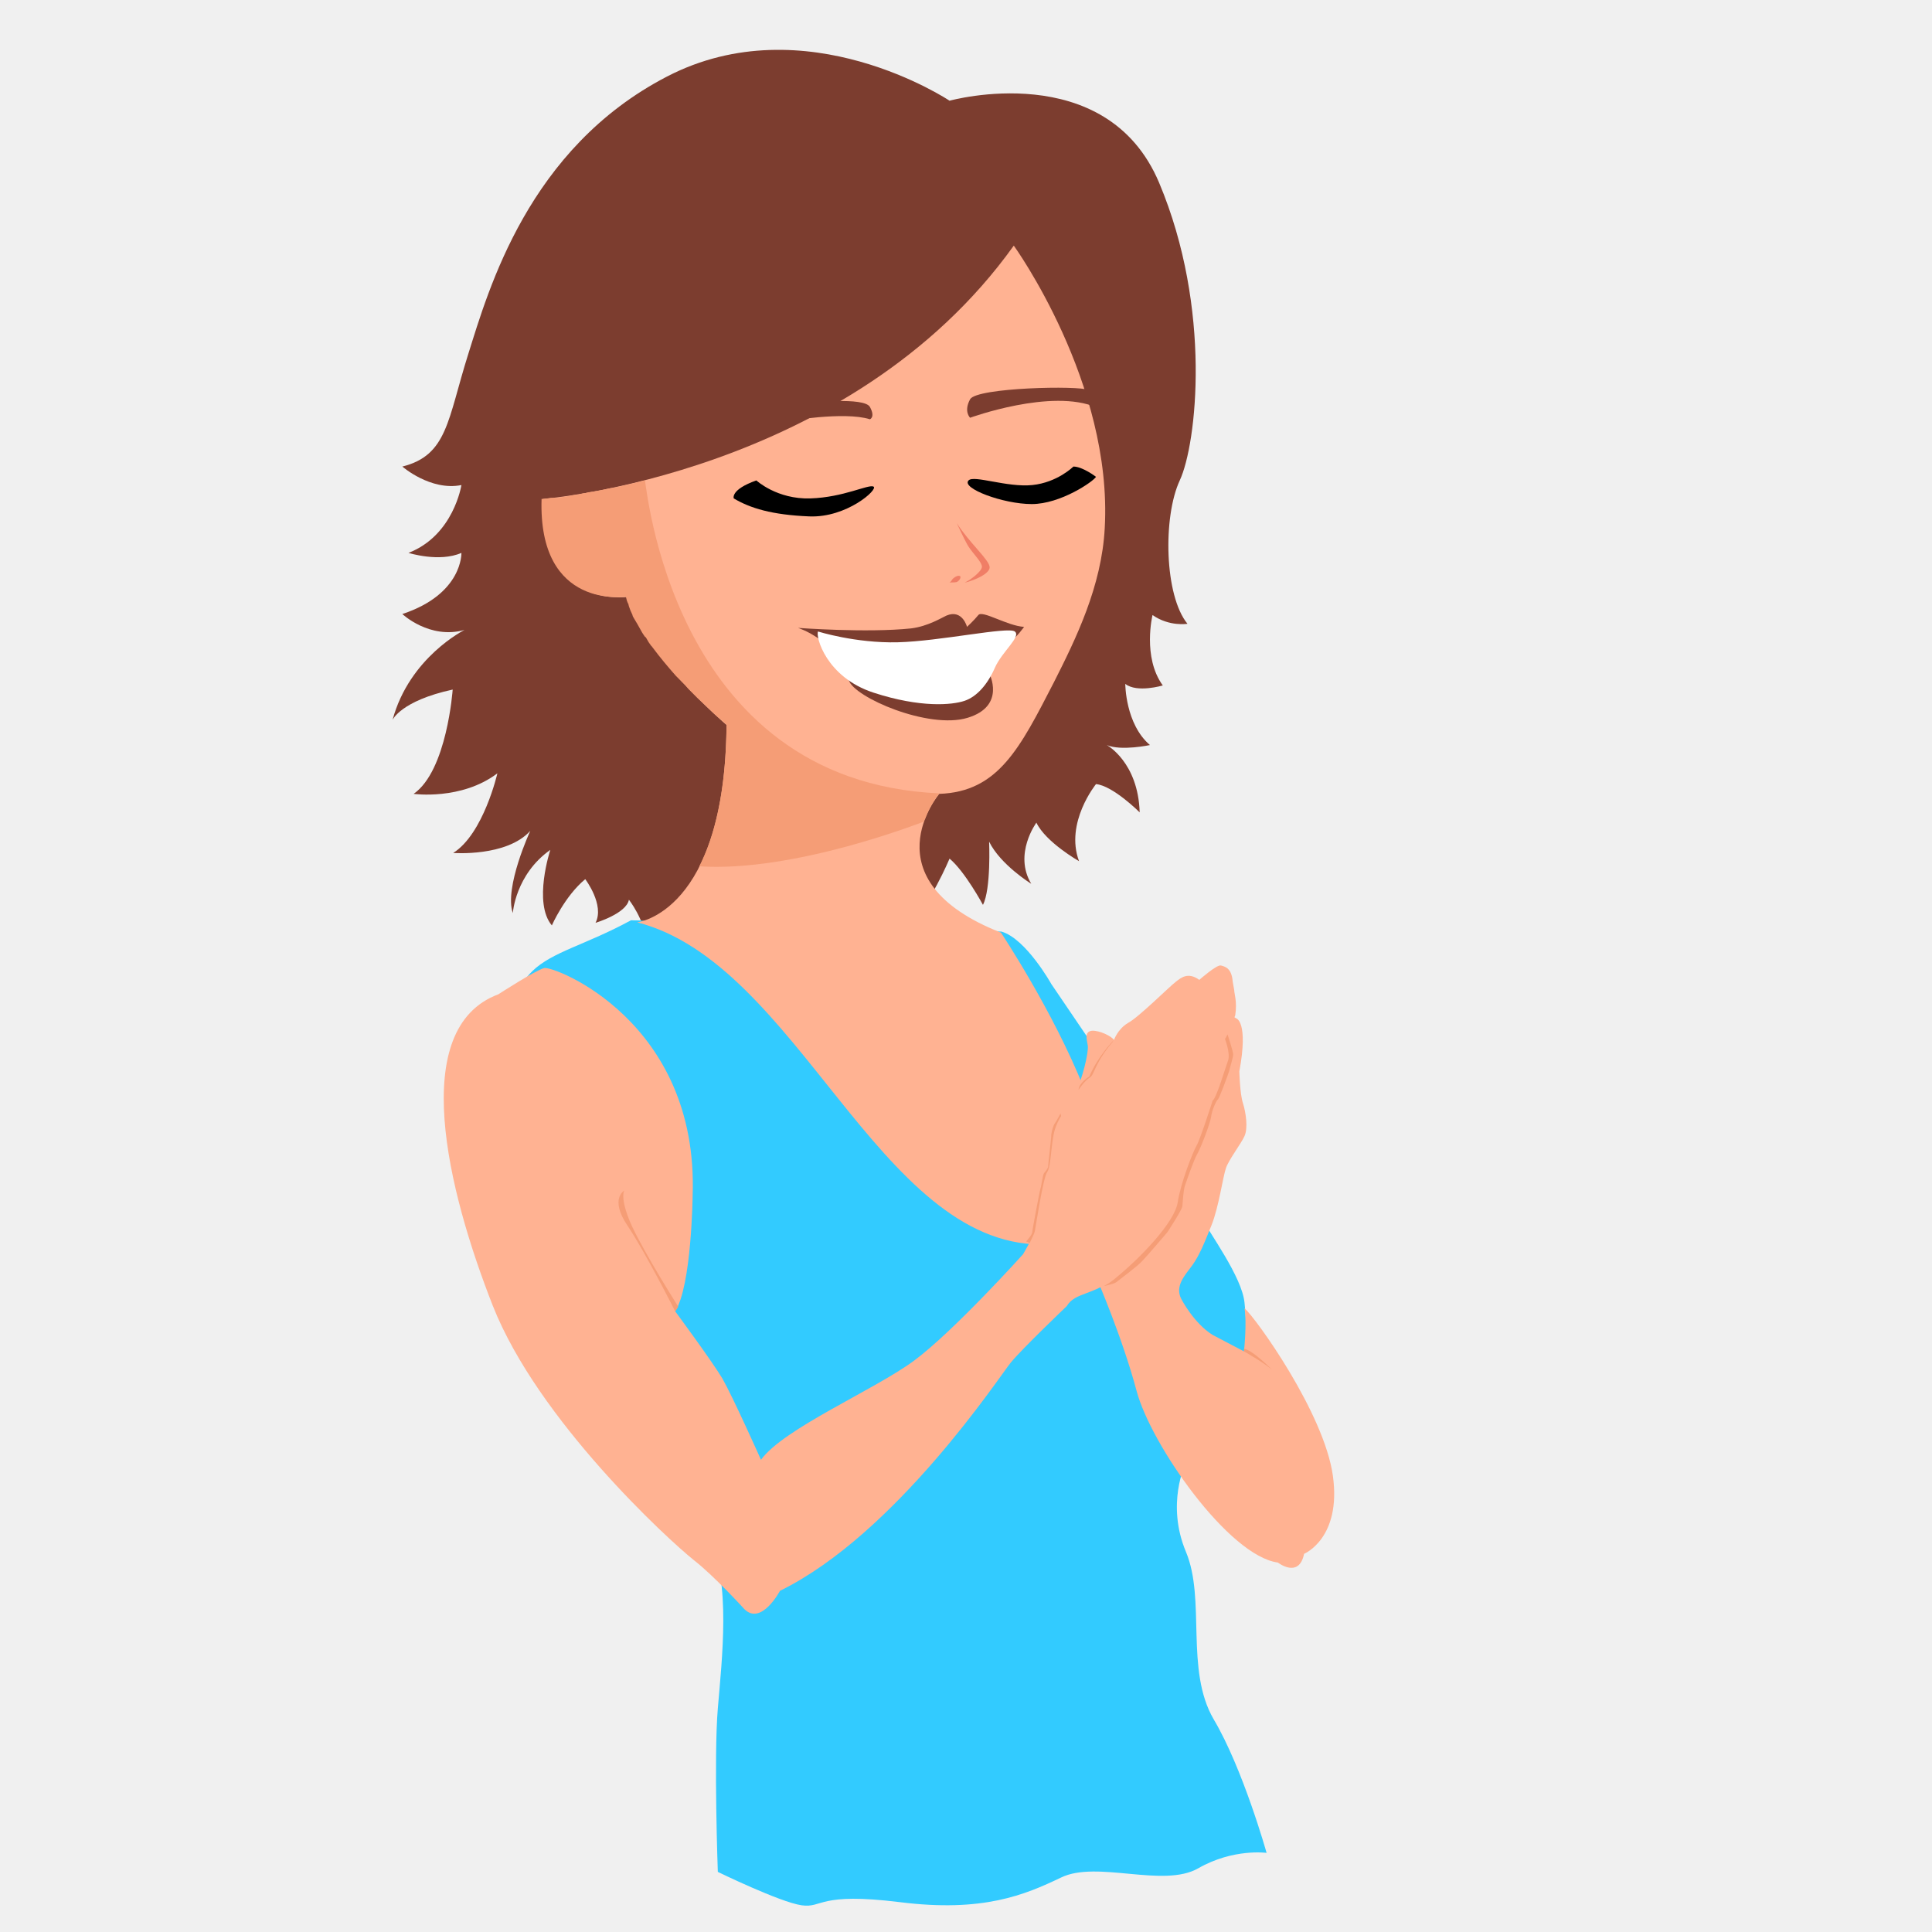
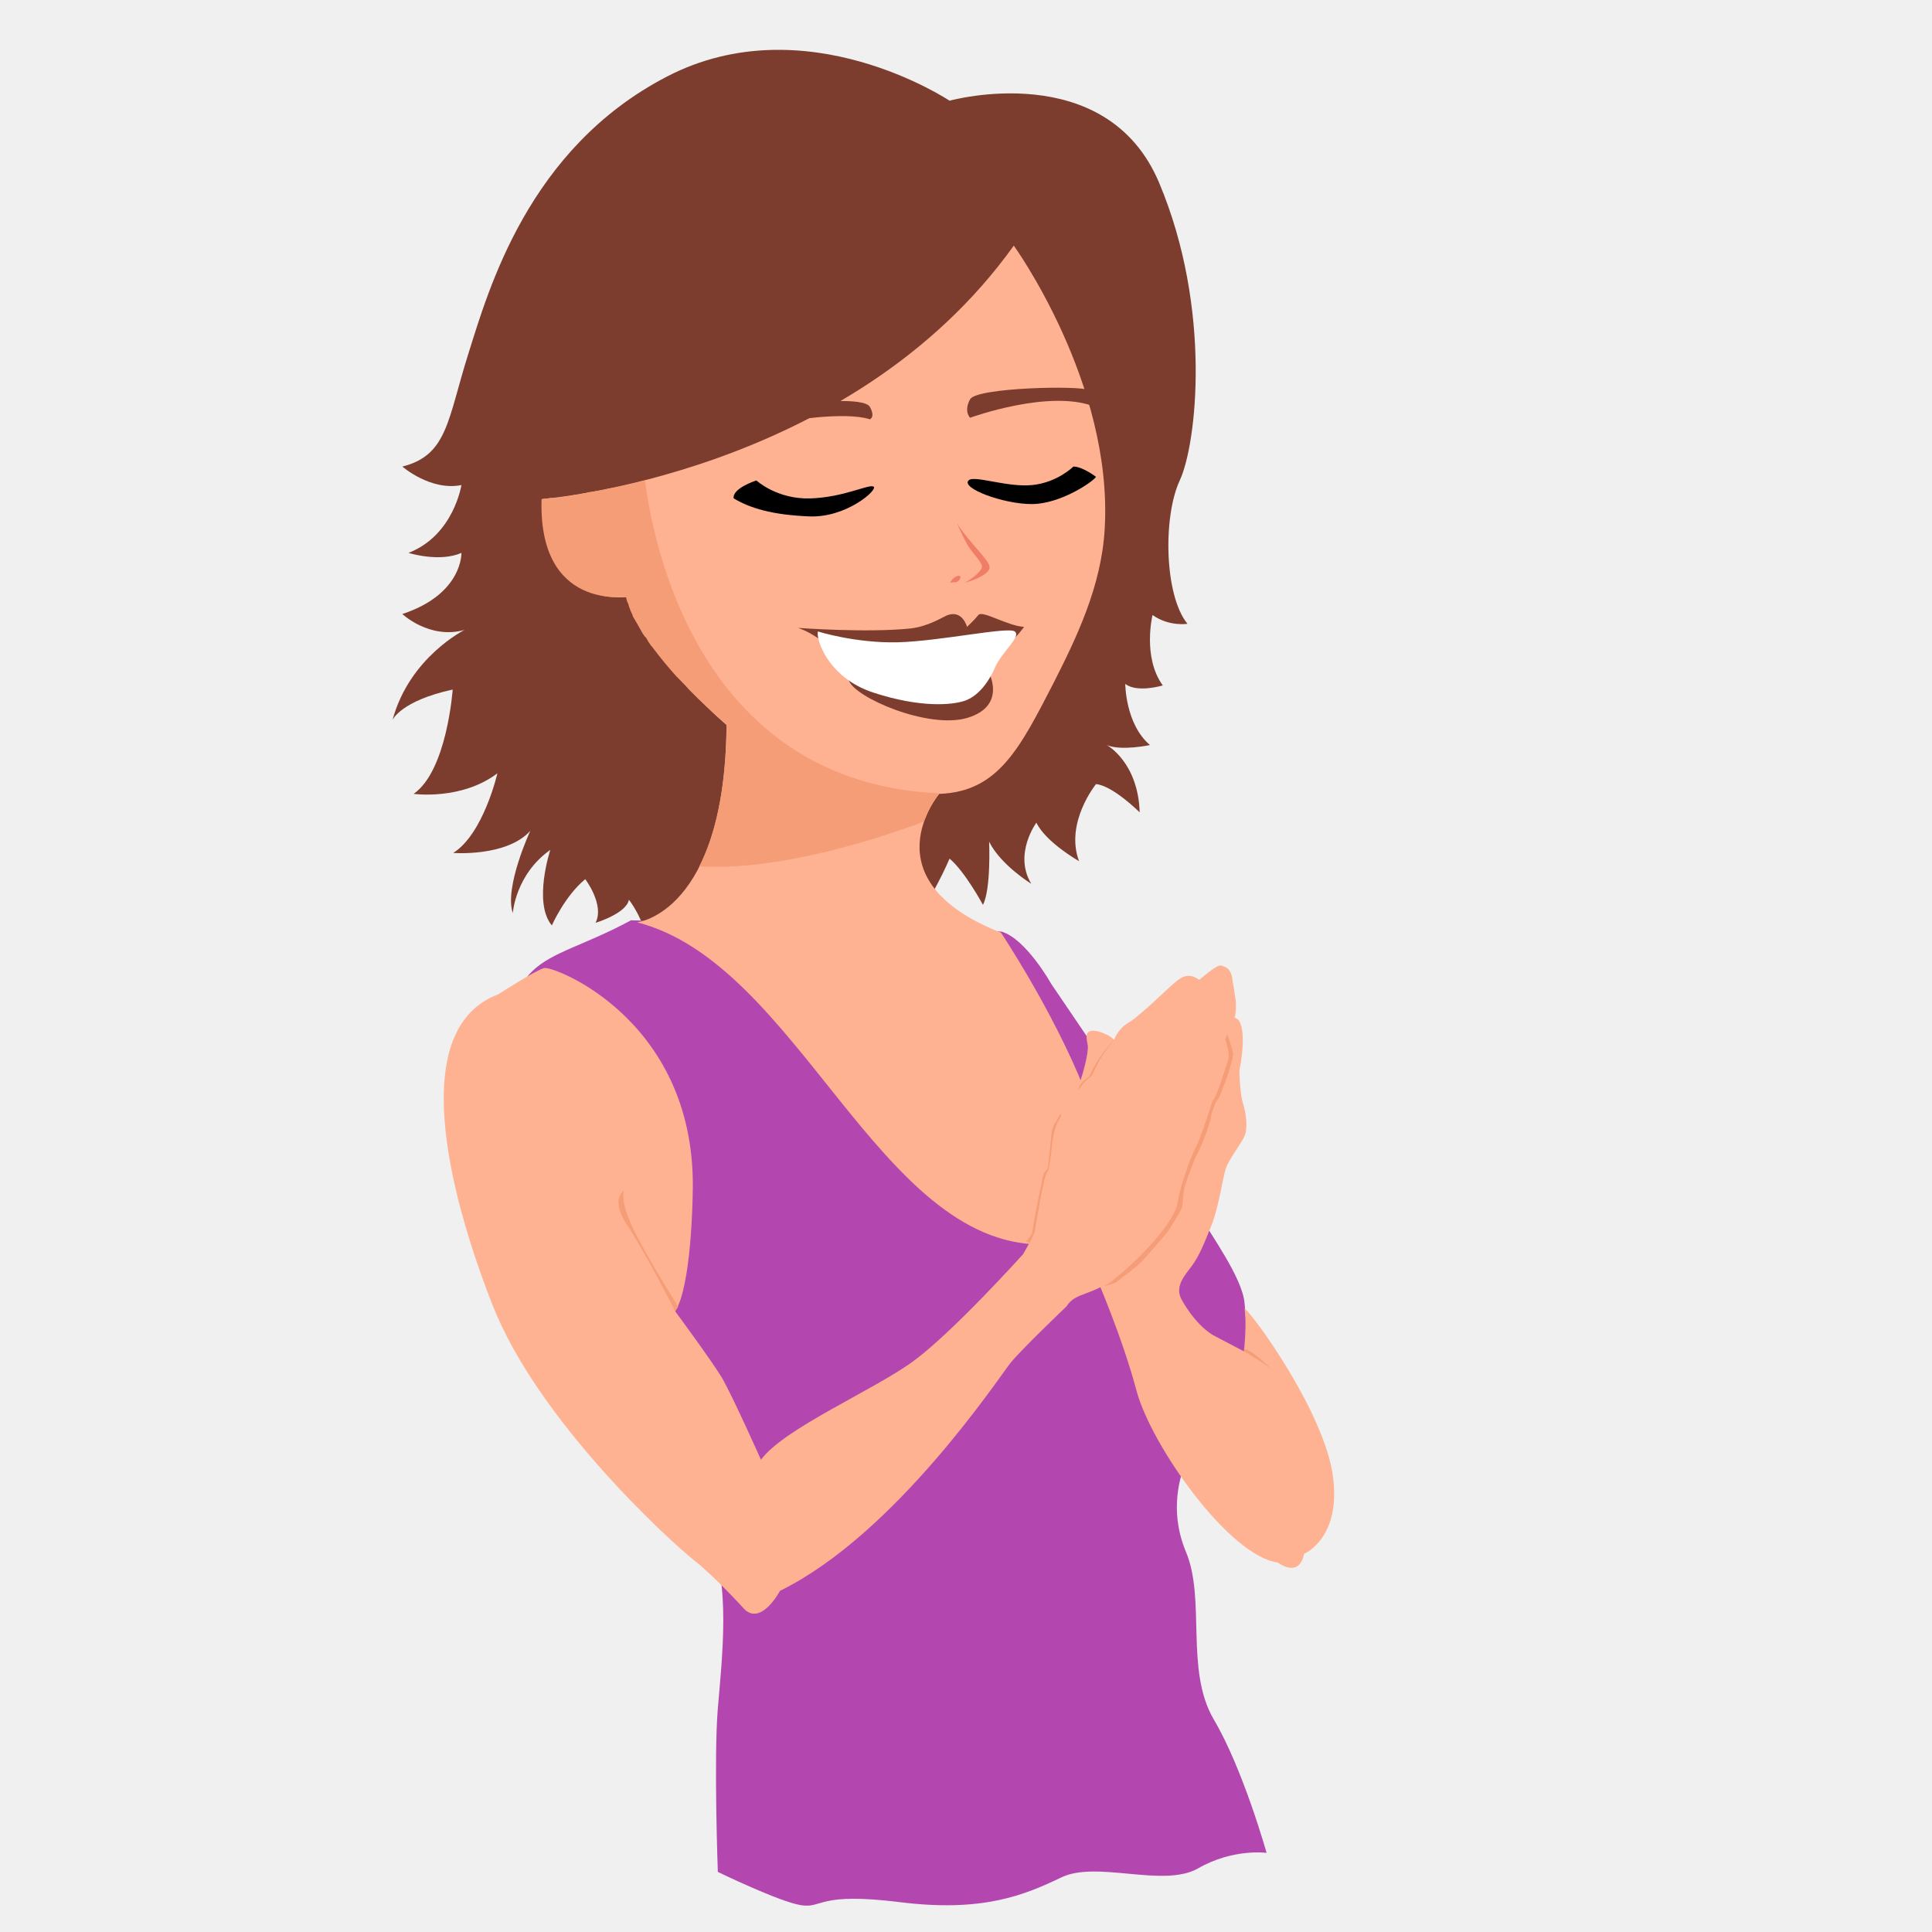
<svg xmlns="http://www.w3.org/2000/svg" version="1.1" x="0px" y="0px" viewBox="0 0 376 376" enable-background="new 0 0 376 376" xml:space="preserve">
  <g id="Cheveux">
    <path id="Cheveux_Haut" display="none" fill="#7C3D2F" d="M146.3,131.1c0,0-32.7,7.6-48-13.1s-7-54-24-68.7c0,0,3.2-1.7,12,4   c0,0-10.6-9.7-14-34.7c-3.3-25-3.7-35.3-12-42.7c0,0,9.7-0.7,19.7,8.7s7-34.3-0.7-43.7c0,0,18.3,4.7,33.7,19.7   c0,0-1-17.7-12.7-21.7c0,0,1.7-4,23.7,8.7c0,0-7-19-6-28c0,0,3.3,12.7,13.7,23.7s-8.3-19,9.1-34.7c0,0,0.1,23,5.3,29.3   c0,0-0.8-4.2,9.2-16.6c0,0-2.5,20.8,5.9,30.2c8.7,9.8,4.3-20.3,17.2-30.3c0,0,0,61.8,22.4,20.8c0,0-2.5,40.1,11.3,58   c21.2,27.6,5,37,14.9,64c7.2,19.6-4.7,58.5-26.2,67.1S146.3,131.1,146.3,131.1z" />
    <path id="Cheveux_bas_meche" fill="#7C3D2F" d="M140.5,174.8c0,0,33.3,6.8,36.8,4.3c3.5-2.5,7.5-12,7.5-12c3,2.5,6.5,9,6.5,9   c1.6-3.1,1.2-12.3,1.2-12.3c2.2,4.5,8.2,8.2,8.2,8.2c-3.5-5.8,1-11.9,1-11.9c1.8,3.8,8.3,7.5,8.3,7.5c-2.8-7.5,3.3-15,3.3-15   c3.3,0.3,8.5,5.5,8.5,5.5c-0.3-9.8-6.4-13.1-6.4-13.1c2.8,1.2,8.4,0,8.4,0c-4.8-4.1-4.8-11.9-4.8-11.9c2.3,1.8,7.3,0.3,7.3,0.3   c-4-5.5-2-13.7-2-13.7c3.3,2.3,6.8,1.7,6.8,1.7c-4.5-5.5-4.8-20.8-1.5-27.9s6.3-33.4-4-57.9s-40.8-16-40.8-16s-28-18.7-55-4.7   S95.1,56.3,91.1,69s-4,19.6-12.8,21.8c0,0,5.5,4.8,11.5,3.6c0,0-1.5,9.8-10.3,13.2c0,0,6,1.9,10.3,0c0,0,0.3,8-11.5,11.9   c0,0,5.3,5,12.1,3.1c0,0-10.7,5.3-14,17.5c0,0,1.6-3.7,11.7-5.9c0,0-1.1,15.8-7.6,20.3c0,0,9.3,1.3,16.3-4c0,0-2.7,11.8-8.6,15.5   c0,0,10.4,0.8,15-4.3c0,0-5.1,11-3.4,16c0,0,0.5-7.5,7.3-12.3c0,0-3.4,10.3,0.3,14.7c0,0,2.5-5.7,6.5-9c0,0,3.8,5,2,8.5   c0,0,6-1.8,6.5-4.5c0,0,3,3.8,3.5,8.3S140.5,174.8,140.5,174.8z" />
  </g>
  <g id="Corps">
-     <path id="T-shirt_bleu" fill="#32CBFF" d="M122.8,179.1c-8.8,4.8-15.3,6.1-19.2,9.9c-12.5,12.2-10.4,61.7,4.4,69.6   c22.8,12.1,25.7,32.7,30,40.9s2.5,23.4,1.7,33c-0.8,9.6,0,31.8,0,31.8s12.1,5.9,16.3,6.5s3.1-2.6,19.2-0.6   c16.1,2,24.2-1.4,31.3-4.8c7-3.4,19.9,2.1,26.7-1.8c6.8-3.9,13.3-3,13.3-3s-4.6-16.4-10.3-26c-5.6-9.6-1.5-23.3-5.4-32.6   c-3.9-9.3-0.1-17.1-0.1-17.1c12.9-15.8,12.2-24.4,11.5-31.4c-0.5-5-6.8-13.5-8.6-16.9c-1.8-3.2-14.8-24.2-15.9-25.8   c-0.9-1.3-13.1-19.3-13.1-19.3s-4.9-8.8-9.7-10.2L122.8,179.1z" />
+     <path id="T-shirt_bleu" fill="#B347AF" d="M122.8,179.1c-8.8,4.8-15.3,6.1-19.2,9.9c-12.5,12.2-10.4,61.7,4.4,69.6   c22.8,12.1,25.7,32.7,30,40.9s2.5,23.4,1.7,33c-0.8,9.6,0,31.8,0,31.8s12.1,5.9,16.3,6.5s3.1-2.6,19.2-0.6   c16.1,2,24.2-1.4,31.3-4.8c7-3.4,19.9,2.1,26.7-1.8c6.8-3.9,13.3-3,13.3-3s-4.6-16.4-10.3-26c-5.6-9.6-1.5-23.3-5.4-32.6   c-3.9-9.3-0.1-17.1-0.1-17.1c12.9-15.8,12.2-24.4,11.5-31.4c-0.5-5-6.8-13.5-8.6-16.9c-1.8-3.2-14.8-24.2-15.9-25.8   c-0.9-1.3-13.1-19.3-13.1-19.3s-4.9-8.8-9.7-10.2L122.8,179.1z" />
  </g>
  <g id="Tete">
    <g id="Visage">
      <path id="Visage_1_" fill="#FFB292" d="M105.7,97.1c0,0,59.7-4.7,91.6-49.3c0,0,19.3,26.7,17.7,55c-0.6,11.3-5.6,21.5-9.9,30    c-6.6,12.8-10.8,21.3-22.3,21.7c0,0-14.2,16.7,12,27c0,0,40.5,60.7,7.9,60.7c-31.8,0-47.4-54.7-78.7-62.7c0,0,17.1-1.8,17.4-38.4    c0,0-17.1-14.6-19.3-24.9C122.1,116.1,105.1,118.8,105.7,97.1z" />
      <path id="ombre" fill="#F59D76" d="M182.8,154.4C182.8,154.4,182.8,154.4,182.8,154.4C182.8,154.5,182.8,154.5,182.8,154.4    c-0.4,0.5-1.7,2.2-2.7,4.8c0,0.1,0,0.1-0.1,0.2c-0.1,0.1-0.1,0.3-0.2,0.4c0,0,0,0.1,0,0.1c0,0,0,0,0,0c-0.6,0.2-25.2,9.9-43.7,8.7    c2.9-5.7,5.2-14.4,5.3-27.6c0,0-0.9-0.8-2.3-2c-0.9-0.9-2.1-2-3.4-3.2c-0.2-0.2-0.5-0.5-0.7-0.7c-0.3-0.3-0.7-0.7-1-1    c-0.2-0.2-0.4-0.5-0.6-0.7c-0.3-0.3-0.6-0.6-0.9-0.9c-0.3-0.3-0.6-0.6-0.9-0.9c-1.6-1.8-3.1-3.6-4.6-5.6c-0.1-0.2-0.3-0.3-0.4-0.5    c-0.3-0.4-0.5-0.7-0.7-1.1c-0.1-0.2-0.2-0.4-0.4-0.5c-0.2-0.3-0.5-0.7-0.7-1.1c-0.5-0.9-1-1.8-1.5-2.6c-0.1-0.2-0.2-0.3-0.2-0.5    c-0.3-0.6-0.5-1.1-0.7-1.7c0-0.1-0.1-0.3-0.1-0.4c0-0.1,0-0.1-0.1-0.2c-0.1-0.2-0.1-0.3-0.2-0.5c-0.1-0.3-0.1-0.5-0.2-0.8    c0,0-17.1,2.7-16.4-19c0,0,0.6,0,1.8-0.2c0.1,0,0.2,0,0.3,0c0.1,0,0.2,0,0.3,0c0.1,0,0.2,0,0.3,0c0.1,0,0.2,0,0.4,0    c0.2,0,0.4,0,0.6-0.1c0.6-0.1,1.2-0.2,1.8-0.3c0.4-0.1,0.7-0.1,1.1-0.2c0.1,0,0.1,0,0.2,0c0.3,0,0.6-0.1,0.9-0.2    c0.2,0,0.3-0.1,0.5-0.1c0.3,0,0.6-0.1,0.9-0.2c0.3,0,0.5-0.1,0.8-0.1c0.4-0.1,0.7-0.1,1.1-0.2c0.2,0,0.4-0.1,0.6-0.1    c0.6-0.1,1.2-0.3,1.9-0.4c0.2,0,0.4-0.1,0.7-0.1c0.4-0.1,0.9-0.2,1.3-0.3c1.5-0.3,3-0.7,4.6-1.1    C125.8,93.4,130.2,152.1,182.8,154.4z" />
    </g>
    <g id="Yeux">
      <path id="Oeil_droit_fermé" d="M147.2,93.5c0,0,4,3.7,10.5,3.5c6.5-0.2,11.3-2.8,12.3-2.3s-5.2,6.1-12.5,5.8S146,98.9,142.8,97    C142.8,97,142.1,95.3,147.2,93.5z" />
      <path id="Oeil_gauche_fermé" d="M208.9,90.8c0,0-3.1,3.1-8,3.6s-11.4-2-12.4-0.9c-1.5,1.5,6.7,4.6,12.3,4.6s12-4.4,12.5-5.3    C213.3,92.8,210.7,90.8,208.9,90.8z" />
    </g>
    <g id="Nez">
      <path id="Nez_2" fill="#F07E66" d="M186.2,101.8c0,0,1.5,3.3,2.3,4.6c1,1.5,2.6,3,2.6,3.9s-2.3,2.6-3.2,3    c-0.9,0.4,4.7-1.1,4.7-2.9C192.6,109,188.6,105.6,186.2,101.8z" />
      <path fill="#F07E66" d="M184.8,113.4c0,0,0.3-0.2,0.5-0.6c0.3-0.4,1.1-0.9,1.5-0.7c0.4,0.2-0.2,1.1-0.7,1.2    S185.1,113.3,184.8,113.4z" />
      <path id="nez" display="none" fill="#F07E66" d="M182.8,99.3c0,0-9.5,9.1-4.8,14.8c1.4,1.6,7.4,1.5,12.6-6.6    C190.7,107.4,184.5,102.6,182.8,99.3z" />
    </g>
    <g id="Levres">
      <path fill="#7C3D2F" d="M188.2,122c0,0,1.4-1.3,2.2-2.3s5.6,2.1,8.9,2.3c0,0-1.2,1.8-3.3,3.5c-2.1,1.7-3.5,5.5-3.5,5.5    s3.4,6.4-4.2,8.7s-22.1-4-23.1-7.3c-2.3-7.9-9.9-10.2-9.9-10.2s13.4,1,22,0.1c3.3-0.4,6-2.1,6.9-2.5    C187.3,118.5,188.2,122,188.2,122z" />
    </g>
    <path id="bouche" fill="#FFFFFF" d="M159.2,122.9c0,0,7.3,2.3,15.5,2.1s21.5-3.1,22.8-2.1s-2.5,3.9-3.9,7.1s-3.5,5.6-5.9,6.4   s-8.5,1.4-17.7-1.6C160.8,131.8,158.7,123.9,159.2,122.9z" />
    <g id="Sourcils">
      <path fill="#7C3D2F" d="M153,82c0,0,11.3-2,16.3-0.4c0,0,1.1-0.4,0-2.4s-11.9-0.8-11.9-0.8S151.7,78.8,153,82z" />
      <path fill="#7C3D2F" d="M188.8,81.3c0,0,15.9-5.8,24.6-2c0,0,0-2.5-1.6-3.4c-1.6-0.9-21.7-0.5-23,1.8    C187.5,80.1,188.8,81.3,188.8,81.3z" />
    </g>
  </g>
  <g id="Calque_12">
    <path fill="#FFB292" d="M240.4,197.6c0,0-1.5,3.9-2,4.5c0,0,1.1,2.8,0.6,4.2c-0.5,1.4-2.2,7.2-3,7.8c0,0-2.4,7.5-3.1,8.7   c-0.7,1.2-3.1,7.2-3.7,11.1c-0.6,3.9-7.2,10.7-11.8,14.5s-8.1,3-9.8,5.8c0,0-8.7,8.3-10.9,11s-22.3,33.3-44.9,44.4   c0,0-3.6,6.8-6.9,3.6c0,0-5.9-6.5-9.9-9.6c-5-4-30.3-27.2-39.1-49.5c-8.8-22.4-16.6-54,1.1-60.6c0,0,7.1-4.6,8.9-5.1   c1.8-0.5,30.1,10.3,28.9,44.3c0,0-0.2,17.6-3.4,22.5c0,0,7.1,9.6,9.2,13.1c2.1,3.7,7.5,15.8,7.5,15.8c4.4-6.1,22.1-13.6,29.8-19.3   s21.2-20.7,21.2-20.7s2-3.4,2.3-4.5c0.3-1,1.6-10.4,2.4-11.5s0.7-5.6,1.5-8.3c0.9-2.7,2.7-4.8,4-7.2c1.3-2.4,2.6-7.8,2.4-9.1   c-0.2-1.3-0.7-2.7,0.8-2.9c1.5-0.1,3.9,1.1,4.3,1.8c0,0,0.7-2.1,2.7-3.3c2.1-1.1,8.2-7.2,9.3-8c1-0.8,2.4-2,4.6-0.4   c0,0,3.4-3,4.2-2.8c0.8,0.2,2.1,0.5,2.3,3.1c0,0,0.2,1.1,0.3,1.7C240.2,193.4,240.8,194.9,240.4,197.6z" />
    <path fill="#F59D76" d="M206.5,217.2c-0.5,0.8-0.9,1.7-1.2,2.6c-0.8,2.7-0.7,7.2-1.5,8.3s-2.2,10.5-2.4,11.5   c-0.1,0.5-0.6,1.4-1,2.3l-0.7-0.3c0,0,1.2-1.3,1.2-1.8c0-0.4,1.4-7.9,1.6-8.5c0.2-0.6,0.4-2.6,0.7-3c0.3-0.4,0.8-0.9,0.8-1.4   s0.6-5.3,0.6-6.1c0.1-0.8,0.4-1.8,0.7-2.2c0.3-0.4,1.1-1.9,1.1-1.9L206.5,217.2z" />
    <path fill="#F59D76" d="M131.4,255.2c0,0-5.8-11.5-9.3-16.7s-0.6-6.8-0.6-6.8s-0.8,1.1,0.8,5.3c1.5,4.1,7.8,14.3,9.7,17.3   L131.4,255.2z" />
    <path fill="#F59D76" d="M216.7,202.5c0,0-3,3-4.7,7c0,0-2,1.2-2.1,2.6c0,0,1.2-1.8,2.2-2.4c0.9-0.5,0.9-2.8,4.5-7V202.5z" />
    <path fill="#FFB292" d="M240.6,198.2c0,0,2.4,0.6,0.6,10.3c0,0,0.1,4.4,0.7,6.2c0.6,1.9,1,4.9,0.3,6.4c-0.6,1.4-3,4.5-3.6,6.2   c-0.6,1.7-1.4,7.6-2.8,11.1c-1.4,3.5-2.4,6-3.8,7.9c-1.4,1.9-3.4,4-2.1,6.5c0,0,2.4,4.7,6.1,7l6.1,3.2c0,0,0.6-5.6,0.1-8.4   c2.2,1.9,15.5,20.4,17.2,32.6s-5.6,15.2-5.6,15.2c-1,4.9-5.1,1.7-5.1,1.7c-9.6-1.3-24.7-22.9-27.5-33.4s-7.8-22-7.8-22   c-1.2-4.5,15.4-46.8,18.6-50.6C235.2,194.5,240.6,198.2,240.6,198.2" />
    <path fill="#F59D76" d="M242.1,263c0,0,4.6,2.6,5.8,3.9c0,0-4.1-4.2-5.8-4.4" />
    <path fill="#F59D76" d="M240,205.2c0,0.6-0.6,2.4-0.8,3.3c-0.3,0.9-1.9,5.3-2.2,5.5c-0.3,0.2-1.2,2.2-1.3,3.4c-0.2,1.3-2,6-2.7,7.2   c-0.7,1.2-2.1,5.3-2.4,6.2c-0.3,0.9-0.4,3-0.5,4c-0.2,0.9-2.9,5-2.9,5s-4,4.7-4.8,5.5c-0.7,0.9-4.5,3.7-5.1,4.2   c-0.5,0.4-1.8,0.6-2.5,0.8c0.8-0.4,1.7-1,2.6-1.8c4.6-3.8,11.2-10.6,11.8-14.5c0.6-3.9,3-9.9,3.7-11.1c0.7-1.2,3.1-8.7,3.1-8.7   c0.8-0.6,2.5-6.5,3-7.8c0.5-1.4-0.6-4.2-0.6-4.2c0.1-0.1,0.3-0.5,0.5-0.9C239,201.6,240,204.7,240,205.2z" />
  </g>
</svg>
